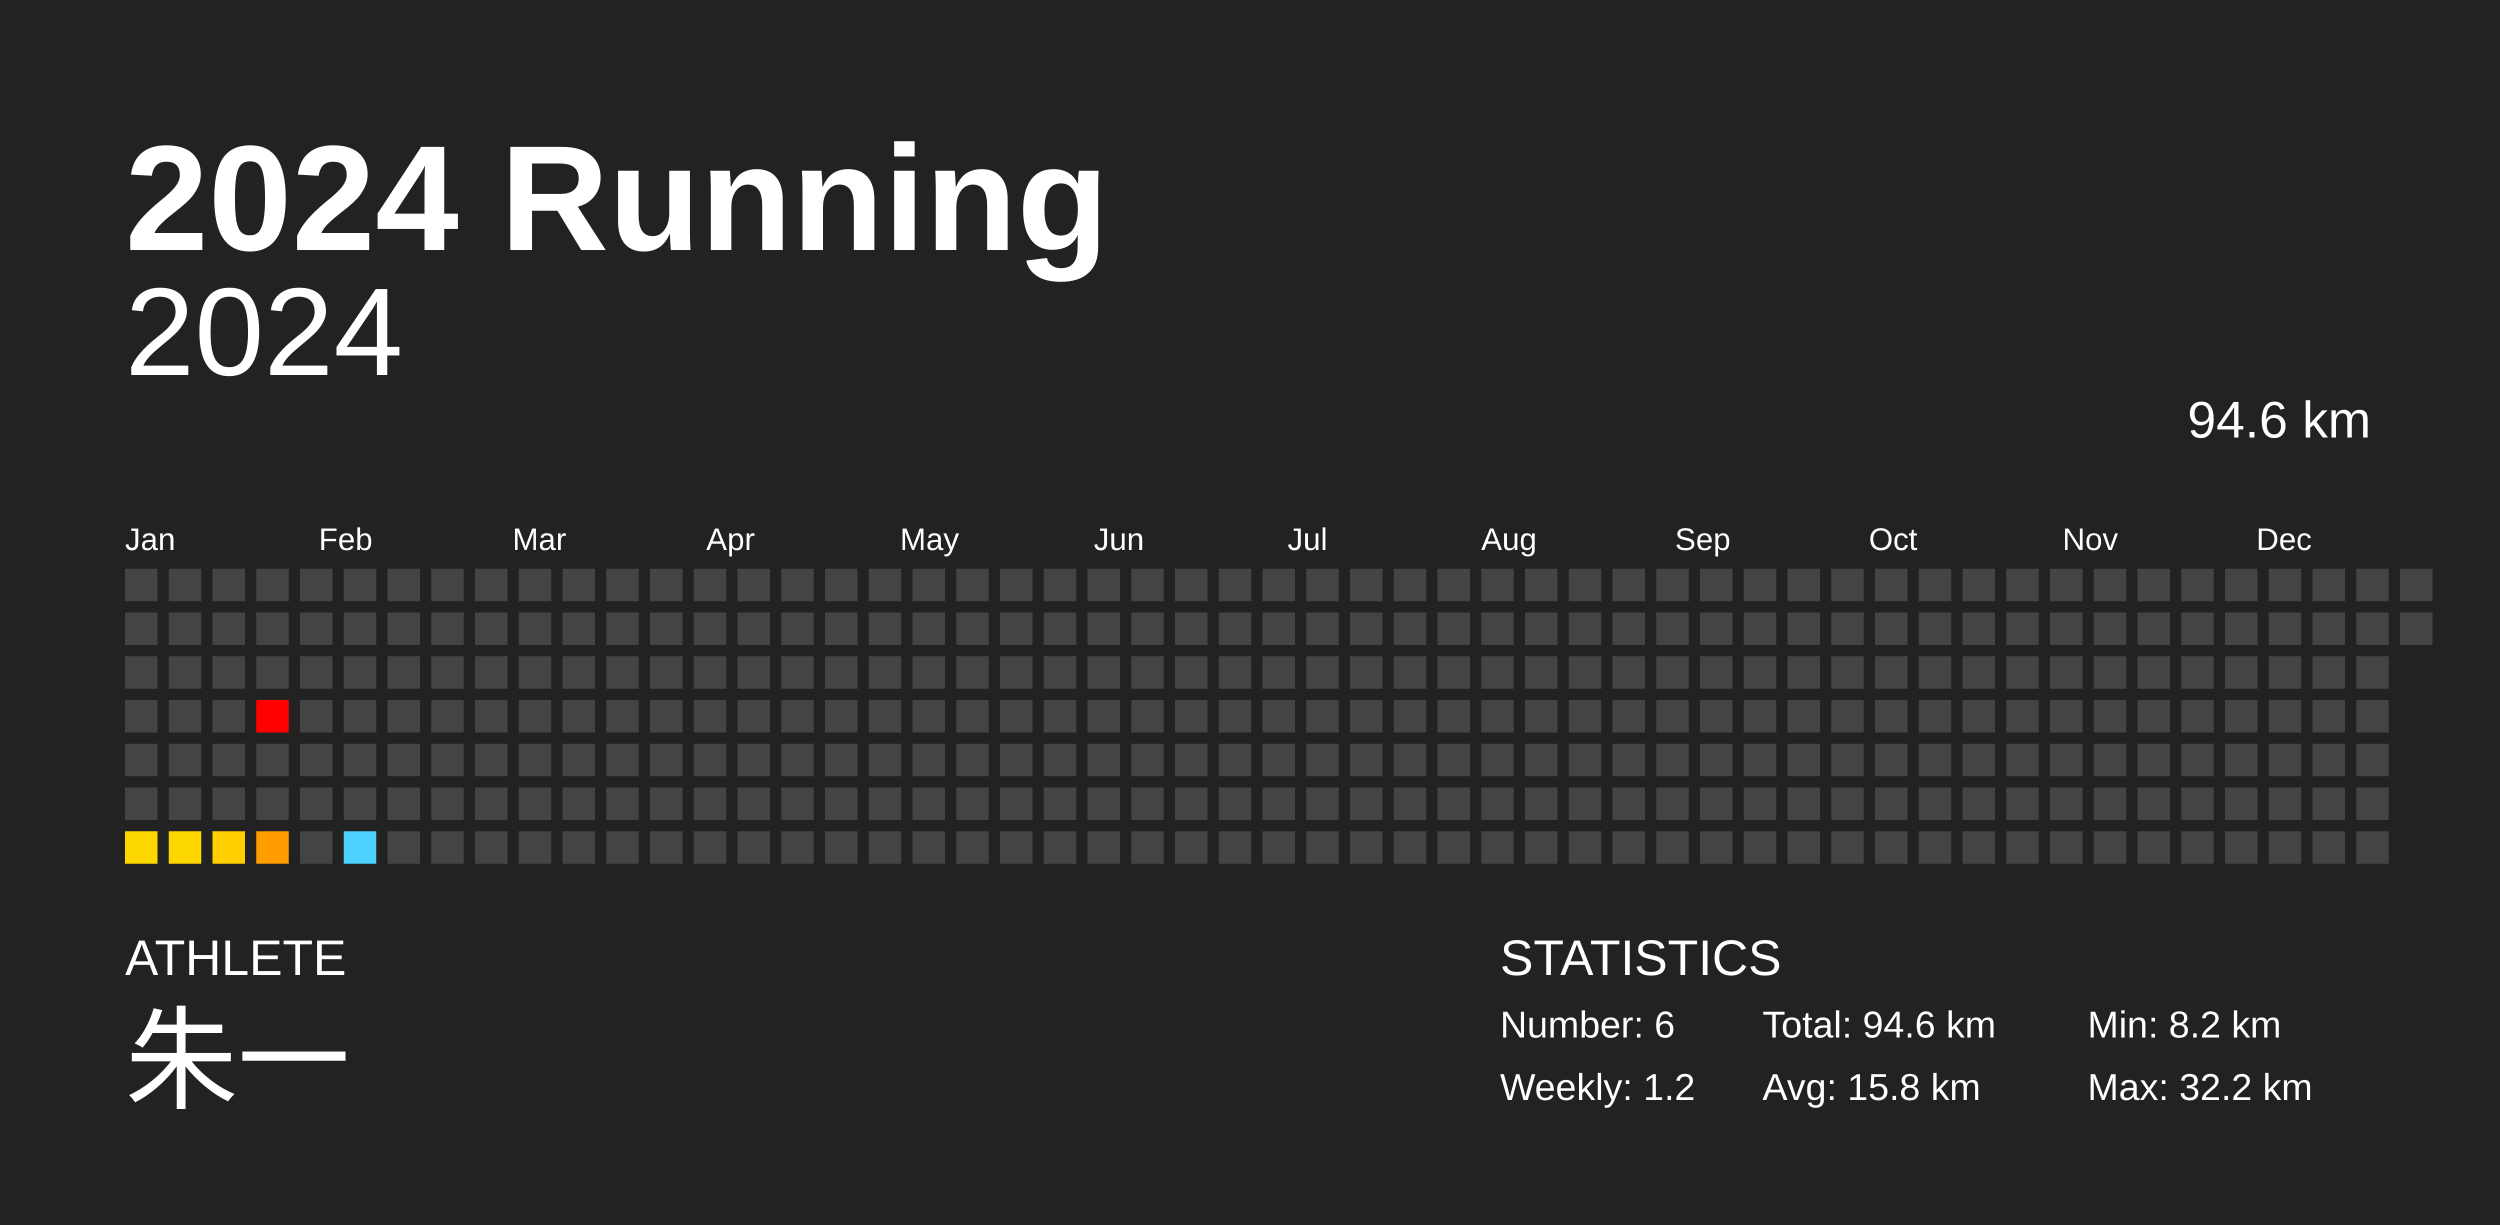
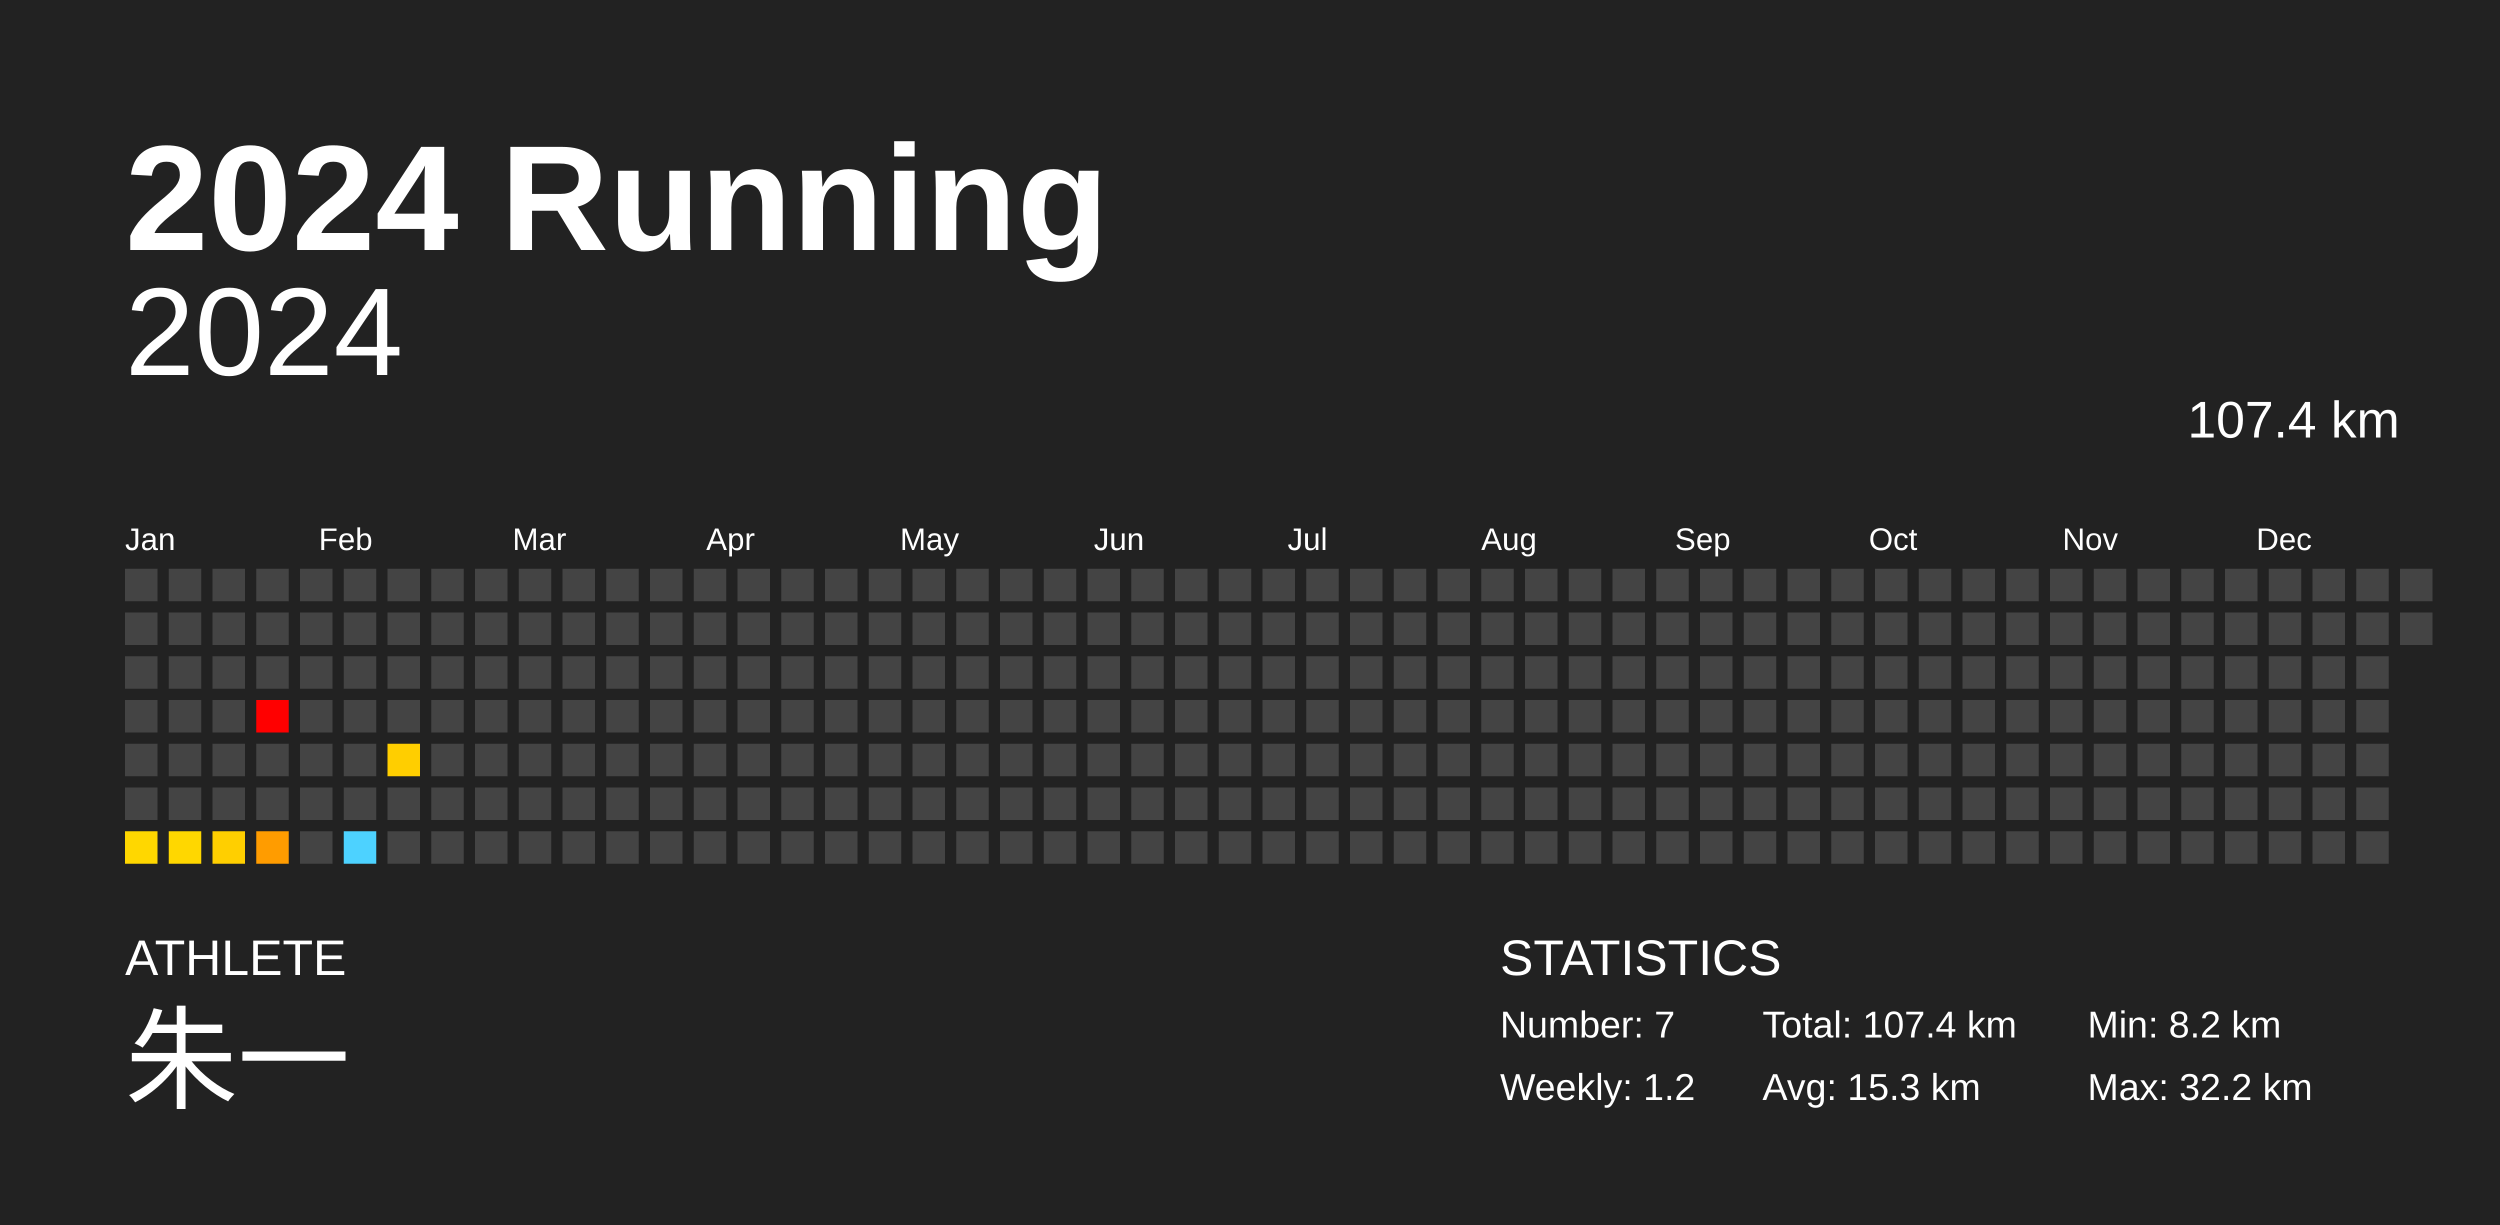
<svg xmlns="http://www.w3.org/2000/svg" baseProfile="full" height="98mm" version="1.1" viewBox="0,0,200,98" width="200mm">
  <defs />
  <rect fill="#222222" height="98" width="200" x="0" y="0" />
  <text fill="#FFFFFF" style="font-size:12px; font-family:Arial; font-weight:bold;" x="10" y="20">2024 Running</text>
  <text fill="#FFFFFF" style="font-size:4px; font-family:Arial" x="10" y="78">ATHLETE</text>
  <text fill="#FFFFFF" style="font-size:9px; font-family:Arial" x="10" y="88">朱一</text>
  <text fill="#FFFFFF" style="font-size:4px; font-family:Arial" x="120" y="78">STATISTICS</text>
-   <text fill="#FFFFFF" style="font-size:3px; font-family:Arial" x="120" y="83">Number: 6</text>
+   <text fill="#FFFFFF" style="font-size:3px; font-family:Arial" x="120" y="83">Number: 7</text>
  <text fill="#FFFFFF" style="font-size:3px; font-family:Arial" x="120" y="88">Weekly: 1.2</text>
-   <text fill="#FFFFFF" style="font-size:3px; font-family:Arial" x="141" y="83">Total: 94.6 km</text>
-   <text fill="#FFFFFF" style="font-size:3px; font-family:Arial" x="141" y="88">Avg: 15.8 km</text>
+   <text fill="#FFFFFF" style="font-size:3px; font-family:Arial" x="141" y="83">Total: 107.4 km</text>
+   <text fill="#FFFFFF" style="font-size:3px; font-family:Arial" x="141" y="88">Avg: 15.3 km</text>
  <text fill="#FFFFFF" style="font-size:3px; font-family:Arial" x="167" y="83">Min: 8.2 km</text>
  <text fill="#FFFFFF" style="font-size:3px; font-family:Arial" x="167" y="88">Max: 32.2 km</text>
  <text alignment-baseline="hanging" fill="#FFFFFF" style="font-size:10.0px; font-family:Arial;" x="10" y="30">2024</text>
-   <text alignment-baseline="hanging" fill="#FFFFFF" style="font-size:4.125px; font-family:Arial;" x="175" y="35">94.6 km</text>
+   <text alignment-baseline="hanging" fill="#FFFFFF" style="font-size:4.125px; font-family:Arial;" x="175" y="35">107.4 km</text>
  <text fill="#FFFFFF" style="font-size:2.5px; font-family:Arial" x="10.0" y="44">Jan</text>
  <text fill="#FFFFFF" style="font-size:2.5px; font-family:Arial" x="25.5" y="44">Feb</text>
  <text fill="#FFFFFF" style="font-size:2.5px; font-family:Arial" x="41.0" y="44">Mar</text>
  <text fill="#FFFFFF" style="font-size:2.5px; font-family:Arial" x="56.5" y="44">Apr</text>
  <text fill="#FFFFFF" style="font-size:2.5px; font-family:Arial" x="72.0" y="44">May</text>
  <text fill="#FFFFFF" style="font-size:2.5px; font-family:Arial" x="87.5" y="44">Jun</text>
  <text fill="#FFFFFF" style="font-size:2.5px; font-family:Arial" x="103.0" y="44">Jul</text>
  <text fill="#FFFFFF" style="font-size:2.5px; font-family:Arial" x="118.5" y="44">Aug</text>
  <text fill="#FFFFFF" style="font-size:2.5px; font-family:Arial" x="134.0" y="44">Sep</text>
  <text fill="#FFFFFF" style="font-size:2.5px; font-family:Arial" x="149.5" y="44">Oct</text>
  <text fill="#FFFFFF" style="font-size:2.5px; font-family:Arial" x="165.0" y="44">Nov</text>
  <text fill="#FFFFFF" style="font-size:2.5px; font-family:Arial" x="180.5" y="44">Dec</text>
  <rect fill="#444444" height="2.6" width="2.6" x="10.0" y="45.5" />
  <rect fill="#444444" height="2.6" width="2.6" x="10.0" y="49.0" />
  <rect fill="#444444" height="2.6" width="2.6" x="10.0" y="52.5" />
  <rect fill="#444444" height="2.6" width="2.6" x="10.0" y="56.0" />
  <rect fill="#444444" height="2.6" width="2.6" x="10.0" y="59.5" />
  <rect fill="#444444" height="2.6" width="2.6" x="10.0" y="63.0" />
  <rect fill="#ffd700" height="2.6" width="2.6" x="10.0" y="66.5" />
  <rect fill="#444444" height="2.6" width="2.6" x="13.5" y="45.5" />
  <rect fill="#444444" height="2.6" width="2.6" x="13.5" y="49.0" />
  <rect fill="#444444" height="2.6" width="2.6" x="13.5" y="52.5" />
  <rect fill="#444444" height="2.6" width="2.6" x="13.5" y="56.0" />
  <rect fill="#444444" height="2.6" width="2.6" x="13.5" y="59.5" />
  <rect fill="#444444" height="2.6" width="2.6" x="13.5" y="63.0" />
  <rect fill="#ffd700" height="2.6" width="2.6" x="13.5" y="66.5" />
  <rect fill="#444444" height="2.6" width="2.6" x="17.0" y="45.5" />
  <rect fill="#444444" height="2.6" width="2.6" x="17.0" y="49.0" />
  <rect fill="#444444" height="2.6" width="2.6" x="17.0" y="52.5" />
  <rect fill="#444444" height="2.6" width="2.6" x="17.0" y="56.0" />
  <rect fill="#444444" height="2.6" width="2.6" x="17.0" y="59.5" />
  <rect fill="#444444" height="2.6" width="2.6" x="17.0" y="63.0" />
  <rect fill="#ffcf00" height="2.6" width="2.6" x="17.0" y="66.5" />
  <rect fill="#444444" height="2.6" width="2.6" x="20.5" y="45.5" />
  <rect fill="#444444" height="2.6" width="2.6" x="20.5" y="49.0" />
  <rect fill="#444444" height="2.6" width="2.6" x="20.5" y="52.5" />
  <rect fill="red" height="2.6" width="2.6" x="20.5" y="56.0" />
  <rect fill="#444444" height="2.6" width="2.6" x="20.5" y="59.5" />
  <rect fill="#444444" height="2.6" width="2.6" x="20.5" y="63.0" />
  <rect fill="#ff9c00" height="2.6" width="2.6" x="20.5" y="66.5" />
  <rect fill="#444444" height="2.6" width="2.6" x="24.0" y="45.5" />
  <rect fill="#444444" height="2.6" width="2.6" x="24.0" y="49.0" />
  <rect fill="#444444" height="2.6" width="2.6" x="24.0" y="52.5" />
  <rect fill="#444444" height="2.6" width="2.6" x="24.0" y="56.0" />
  <rect fill="#444444" height="2.6" width="2.6" x="24.0" y="59.5" />
  <rect fill="#444444" height="2.6" width="2.6" x="24.0" y="63.0" />
  <rect fill="#444444" height="2.6" width="2.6" x="24.0" y="66.5" />
  <rect fill="#444444" height="2.6" width="2.6" x="27.5" y="45.5" />
  <rect fill="#444444" height="2.6" width="2.6" x="27.5" y="49.0" />
  <rect fill="#444444" height="2.6" width="2.6" x="27.5" y="52.5" />
  <rect fill="#444444" height="2.6" width="2.6" x="27.5" y="56.0" />
  <rect fill="#444444" height="2.6" width="2.6" x="27.5" y="59.5" />
  <rect fill="#444444" height="2.6" width="2.6" x="27.5" y="63.0" />
  <rect fill="#4dd2ff" height="2.6" width="2.6" x="27.5" y="66.5" />
  <rect fill="#444444" height="2.6" width="2.6" x="31.0" y="45.5" />
  <rect fill="#444444" height="2.6" width="2.6" x="31.0" y="49.0" />
  <rect fill="#444444" height="2.6" width="2.6" x="31.0" y="52.5" />
  <rect fill="#444444" height="2.6" width="2.6" x="31.0" y="56.0" />
-   <rect fill="#444444" height="2.6" width="2.6" x="31.0" y="59.5" />
+   <rect fill="#ffce00" height="2.6" width="2.6" x="31.0" y="59.5" />
  <rect fill="#444444" height="2.6" width="2.6" x="31.0" y="63.0" />
  <rect fill="#444444" height="2.6" width="2.6" x="31.0" y="66.5" />
  <rect fill="#444444" height="2.6" width="2.6" x="34.5" y="45.5" />
  <rect fill="#444444" height="2.6" width="2.6" x="34.5" y="49.0" />
  <rect fill="#444444" height="2.6" width="2.6" x="34.5" y="52.5" />
  <rect fill="#444444" height="2.6" width="2.6" x="34.5" y="56.0" />
  <rect fill="#444444" height="2.6" width="2.6" x="34.5" y="59.5" />
  <rect fill="#444444" height="2.6" width="2.6" x="34.5" y="63.0" />
  <rect fill="#444444" height="2.6" width="2.6" x="34.5" y="66.5" />
  <rect fill="#444444" height="2.6" width="2.6" x="38.0" y="45.5" />
  <rect fill="#444444" height="2.6" width="2.6" x="38.0" y="49.0" />
  <rect fill="#444444" height="2.6" width="2.6" x="38.0" y="52.5" />
  <rect fill="#444444" height="2.6" width="2.6" x="38.0" y="56.0" />
  <rect fill="#444444" height="2.6" width="2.6" x="38.0" y="59.5" />
  <rect fill="#444444" height="2.6" width="2.6" x="38.0" y="63.0" />
  <rect fill="#444444" height="2.6" width="2.6" x="38.0" y="66.5" />
  <rect fill="#444444" height="2.6" width="2.6" x="41.5" y="45.5" />
  <rect fill="#444444" height="2.6" width="2.6" x="41.5" y="49.0" />
  <rect fill="#444444" height="2.6" width="2.6" x="41.5" y="52.5" />
  <rect fill="#444444" height="2.6" width="2.6" x="41.5" y="56.0" />
  <rect fill="#444444" height="2.6" width="2.6" x="41.5" y="59.5" />
  <rect fill="#444444" height="2.6" width="2.6" x="41.5" y="63.0" />
  <rect fill="#444444" height="2.6" width="2.6" x="41.5" y="66.5" />
  <rect fill="#444444" height="2.6" width="2.6" x="45.0" y="45.5" />
  <rect fill="#444444" height="2.6" width="2.6" x="45.0" y="49.0" />
  <rect fill="#444444" height="2.6" width="2.6" x="45.0" y="52.5" />
  <rect fill="#444444" height="2.6" width="2.6" x="45.0" y="56.0" />
  <rect fill="#444444" height="2.6" width="2.6" x="45.0" y="59.5" />
  <rect fill="#444444" height="2.6" width="2.6" x="45.0" y="63.0" />
  <rect fill="#444444" height="2.6" width="2.6" x="45.0" y="66.5" />
  <rect fill="#444444" height="2.6" width="2.6" x="48.5" y="45.5" />
  <rect fill="#444444" height="2.6" width="2.6" x="48.5" y="49.0" />
  <rect fill="#444444" height="2.6" width="2.6" x="48.5" y="52.5" />
  <rect fill="#444444" height="2.6" width="2.6" x="48.5" y="56.0" />
  <rect fill="#444444" height="2.6" width="2.6" x="48.5" y="59.5" />
  <rect fill="#444444" height="2.6" width="2.6" x="48.5" y="63.0" />
  <rect fill="#444444" height="2.6" width="2.6" x="48.5" y="66.5" />
  <rect fill="#444444" height="2.6" width="2.6" x="52.0" y="45.5" />
  <rect fill="#444444" height="2.6" width="2.6" x="52.0" y="49.0" />
  <rect fill="#444444" height="2.6" width="2.6" x="52.0" y="52.5" />
  <rect fill="#444444" height="2.6" width="2.6" x="52.0" y="56.0" />
  <rect fill="#444444" height="2.6" width="2.6" x="52.0" y="59.5" />
  <rect fill="#444444" height="2.6" width="2.6" x="52.0" y="63.0" />
  <rect fill="#444444" height="2.6" width="2.6" x="52.0" y="66.5" />
  <rect fill="#444444" height="2.6" width="2.6" x="55.5" y="45.5" />
  <rect fill="#444444" height="2.6" width="2.6" x="55.5" y="49.0" />
  <rect fill="#444444" height="2.6" width="2.6" x="55.5" y="52.5" />
  <rect fill="#444444" height="2.6" width="2.6" x="55.5" y="56.0" />
  <rect fill="#444444" height="2.6" width="2.6" x="55.5" y="59.5" />
  <rect fill="#444444" height="2.6" width="2.6" x="55.5" y="63.0" />
  <rect fill="#444444" height="2.6" width="2.6" x="55.5" y="66.5" />
  <rect fill="#444444" height="2.6" width="2.6" x="59.0" y="45.5" />
  <rect fill="#444444" height="2.6" width="2.6" x="59.0" y="49.0" />
  <rect fill="#444444" height="2.6" width="2.6" x="59.0" y="52.5" />
  <rect fill="#444444" height="2.6" width="2.6" x="59.0" y="56.0" />
  <rect fill="#444444" height="2.6" width="2.6" x="59.0" y="59.5" />
  <rect fill="#444444" height="2.6" width="2.6" x="59.0" y="63.0" />
  <rect fill="#444444" height="2.6" width="2.6" x="59.0" y="66.5" />
  <rect fill="#444444" height="2.6" width="2.6" x="62.5" y="45.5" />
  <rect fill="#444444" height="2.6" width="2.6" x="62.5" y="49.0" />
  <rect fill="#444444" height="2.6" width="2.6" x="62.5" y="52.5" />
  <rect fill="#444444" height="2.6" width="2.6" x="62.5" y="56.0" />
  <rect fill="#444444" height="2.6" width="2.6" x="62.5" y="59.5" />
  <rect fill="#444444" height="2.6" width="2.6" x="62.5" y="63.0" />
  <rect fill="#444444" height="2.6" width="2.6" x="62.5" y="66.5" />
  <rect fill="#444444" height="2.6" width="2.6" x="66.0" y="45.5" />
  <rect fill="#444444" height="2.6" width="2.6" x="66.0" y="49.0" />
  <rect fill="#444444" height="2.6" width="2.6" x="66.0" y="52.5" />
  <rect fill="#444444" height="2.6" width="2.6" x="66.0" y="56.0" />
  <rect fill="#444444" height="2.6" width="2.6" x="66.0" y="59.5" />
  <rect fill="#444444" height="2.6" width="2.6" x="66.0" y="63.0" />
  <rect fill="#444444" height="2.6" width="2.6" x="66.0" y="66.5" />
  <rect fill="#444444" height="2.6" width="2.6" x="69.5" y="45.5" />
  <rect fill="#444444" height="2.6" width="2.6" x="69.5" y="49.0" />
  <rect fill="#444444" height="2.6" width="2.6" x="69.5" y="52.5" />
  <rect fill="#444444" height="2.6" width="2.6" x="69.5" y="56.0" />
  <rect fill="#444444" height="2.6" width="2.6" x="69.5" y="59.5" />
  <rect fill="#444444" height="2.6" width="2.6" x="69.5" y="63.0" />
  <rect fill="#444444" height="2.6" width="2.6" x="69.5" y="66.5" />
  <rect fill="#444444" height="2.6" width="2.6" x="73.0" y="45.5" />
  <rect fill="#444444" height="2.6" width="2.6" x="73.0" y="49.0" />
  <rect fill="#444444" height="2.6" width="2.6" x="73.0" y="52.5" />
  <rect fill="#444444" height="2.6" width="2.6" x="73.0" y="56.0" />
  <rect fill="#444444" height="2.6" width="2.6" x="73.0" y="59.5" />
  <rect fill="#444444" height="2.6" width="2.6" x="73.0" y="63.0" />
  <rect fill="#444444" height="2.6" width="2.6" x="73.0" y="66.5" />
  <rect fill="#444444" height="2.6" width="2.6" x="76.5" y="45.5" />
  <rect fill="#444444" height="2.6" width="2.6" x="76.5" y="49.0" />
  <rect fill="#444444" height="2.6" width="2.6" x="76.5" y="52.5" />
  <rect fill="#444444" height="2.6" width="2.6" x="76.5" y="56.0" />
  <rect fill="#444444" height="2.6" width="2.6" x="76.5" y="59.5" />
  <rect fill="#444444" height="2.6" width="2.6" x="76.5" y="63.0" />
  <rect fill="#444444" height="2.6" width="2.6" x="76.5" y="66.5" />
  <rect fill="#444444" height="2.6" width="2.6" x="80.0" y="45.5" />
  <rect fill="#444444" height="2.6" width="2.6" x="80.0" y="49.0" />
  <rect fill="#444444" height="2.6" width="2.6" x="80.0" y="52.5" />
  <rect fill="#444444" height="2.6" width="2.6" x="80.0" y="56.0" />
  <rect fill="#444444" height="2.6" width="2.6" x="80.0" y="59.5" />
  <rect fill="#444444" height="2.6" width="2.6" x="80.0" y="63.0" />
  <rect fill="#444444" height="2.6" width="2.6" x="80.0" y="66.5" />
  <rect fill="#444444" height="2.6" width="2.6" x="83.5" y="45.5" />
  <rect fill="#444444" height="2.6" width="2.6" x="83.5" y="49.0" />
  <rect fill="#444444" height="2.6" width="2.6" x="83.5" y="52.5" />
  <rect fill="#444444" height="2.6" width="2.6" x="83.5" y="56.0" />
  <rect fill="#444444" height="2.6" width="2.6" x="83.5" y="59.5" />
  <rect fill="#444444" height="2.6" width="2.6" x="83.5" y="63.0" />
  <rect fill="#444444" height="2.6" width="2.6" x="83.5" y="66.5" />
  <rect fill="#444444" height="2.6" width="2.6" x="87.0" y="45.5" />
  <rect fill="#444444" height="2.6" width="2.6" x="87.0" y="49.0" />
  <rect fill="#444444" height="2.6" width="2.6" x="87.0" y="52.5" />
  <rect fill="#444444" height="2.6" width="2.6" x="87.0" y="56.0" />
  <rect fill="#444444" height="2.6" width="2.6" x="87.0" y="59.5" />
  <rect fill="#444444" height="2.6" width="2.6" x="87.0" y="63.0" />
  <rect fill="#444444" height="2.6" width="2.6" x="87.0" y="66.5" />
  <rect fill="#444444" height="2.6" width="2.6" x="90.5" y="45.5" />
  <rect fill="#444444" height="2.6" width="2.6" x="90.5" y="49.0" />
  <rect fill="#444444" height="2.6" width="2.6" x="90.5" y="52.5" />
  <rect fill="#444444" height="2.6" width="2.6" x="90.5" y="56.0" />
  <rect fill="#444444" height="2.6" width="2.6" x="90.5" y="59.5" />
  <rect fill="#444444" height="2.6" width="2.6" x="90.5" y="63.0" />
  <rect fill="#444444" height="2.6" width="2.6" x="90.5" y="66.5" />
  <rect fill="#444444" height="2.6" width="2.6" x="94.0" y="45.5" />
  <rect fill="#444444" height="2.6" width="2.6" x="94.0" y="49.0" />
  <rect fill="#444444" height="2.6" width="2.6" x="94.0" y="52.5" />
  <rect fill="#444444" height="2.6" width="2.6" x="94.0" y="56.0" />
  <rect fill="#444444" height="2.6" width="2.6" x="94.0" y="59.5" />
  <rect fill="#444444" height="2.6" width="2.6" x="94.0" y="63.0" />
  <rect fill="#444444" height="2.6" width="2.6" x="94.0" y="66.5" />
  <rect fill="#444444" height="2.6" width="2.6" x="97.5" y="45.5" />
  <rect fill="#444444" height="2.6" width="2.6" x="97.5" y="49.0" />
  <rect fill="#444444" height="2.6" width="2.6" x="97.5" y="52.5" />
  <rect fill="#444444" height="2.6" width="2.6" x="97.5" y="56.0" />
  <rect fill="#444444" height="2.6" width="2.6" x="97.5" y="59.5" />
  <rect fill="#444444" height="2.6" width="2.6" x="97.5" y="63.0" />
  <rect fill="#444444" height="2.6" width="2.6" x="97.5" y="66.5" />
  <rect fill="#444444" height="2.6" width="2.6" x="101.0" y="45.5" />
  <rect fill="#444444" height="2.6" width="2.6" x="101.0" y="49.0" />
  <rect fill="#444444" height="2.6" width="2.6" x="101.0" y="52.5" />
  <rect fill="#444444" height="2.6" width="2.6" x="101.0" y="56.0" />
  <rect fill="#444444" height="2.6" width="2.6" x="101.0" y="59.5" />
  <rect fill="#444444" height="2.6" width="2.6" x="101.0" y="63.0" />
  <rect fill="#444444" height="2.6" width="2.6" x="101.0" y="66.5" />
  <rect fill="#444444" height="2.6" width="2.6" x="104.5" y="45.5" />
  <rect fill="#444444" height="2.6" width="2.6" x="104.5" y="49.0" />
  <rect fill="#444444" height="2.6" width="2.6" x="104.5" y="52.5" />
  <rect fill="#444444" height="2.6" width="2.6" x="104.5" y="56.0" />
  <rect fill="#444444" height="2.6" width="2.6" x="104.5" y="59.5" />
  <rect fill="#444444" height="2.6" width="2.6" x="104.5" y="63.0" />
  <rect fill="#444444" height="2.6" width="2.6" x="104.5" y="66.5" />
  <rect fill="#444444" height="2.6" width="2.6" x="108.0" y="45.5" />
  <rect fill="#444444" height="2.6" width="2.6" x="108.0" y="49.0" />
  <rect fill="#444444" height="2.6" width="2.6" x="108.0" y="52.5" />
  <rect fill="#444444" height="2.6" width="2.6" x="108.0" y="56.0" />
  <rect fill="#444444" height="2.6" width="2.6" x="108.0" y="59.5" />
  <rect fill="#444444" height="2.6" width="2.6" x="108.0" y="63.0" />
  <rect fill="#444444" height="2.6" width="2.6" x="108.0" y="66.5" />
  <rect fill="#444444" height="2.6" width="2.6" x="111.5" y="45.5" />
  <rect fill="#444444" height="2.6" width="2.6" x="111.5" y="49.0" />
  <rect fill="#444444" height="2.6" width="2.6" x="111.5" y="52.5" />
  <rect fill="#444444" height="2.6" width="2.6" x="111.5" y="56.0" />
  <rect fill="#444444" height="2.6" width="2.6" x="111.5" y="59.5" />
  <rect fill="#444444" height="2.6" width="2.6" x="111.5" y="63.0" />
  <rect fill="#444444" height="2.6" width="2.6" x="111.5" y="66.5" />
  <rect fill="#444444" height="2.6" width="2.6" x="115.0" y="45.5" />
  <rect fill="#444444" height="2.6" width="2.6" x="115.0" y="49.0" />
  <rect fill="#444444" height="2.6" width="2.6" x="115.0" y="52.5" />
  <rect fill="#444444" height="2.6" width="2.6" x="115.0" y="56.0" />
  <rect fill="#444444" height="2.6" width="2.6" x="115.0" y="59.5" />
  <rect fill="#444444" height="2.6" width="2.6" x="115.0" y="63.0" />
  <rect fill="#444444" height="2.6" width="2.6" x="115.0" y="66.5" />
  <rect fill="#444444" height="2.6" width="2.6" x="118.5" y="45.5" />
  <rect fill="#444444" height="2.6" width="2.6" x="118.5" y="49.0" />
  <rect fill="#444444" height="2.6" width="2.6" x="118.5" y="52.5" />
  <rect fill="#444444" height="2.6" width="2.6" x="118.5" y="56.0" />
  <rect fill="#444444" height="2.6" width="2.6" x="118.5" y="59.5" />
  <rect fill="#444444" height="2.6" width="2.6" x="118.5" y="63.0" />
  <rect fill="#444444" height="2.6" width="2.6" x="118.5" y="66.5" />
  <rect fill="#444444" height="2.6" width="2.6" x="122.0" y="45.5" />
  <rect fill="#444444" height="2.6" width="2.6" x="122.0" y="49.0" />
  <rect fill="#444444" height="2.6" width="2.6" x="122.0" y="52.5" />
  <rect fill="#444444" height="2.6" width="2.6" x="122.0" y="56.0" />
  <rect fill="#444444" height="2.6" width="2.6" x="122.0" y="59.5" />
  <rect fill="#444444" height="2.6" width="2.6" x="122.0" y="63.0" />
  <rect fill="#444444" height="2.6" width="2.6" x="122.0" y="66.5" />
  <rect fill="#444444" height="2.6" width="2.6" x="125.5" y="45.5" />
  <rect fill="#444444" height="2.6" width="2.6" x="125.5" y="49.0" />
  <rect fill="#444444" height="2.6" width="2.6" x="125.5" y="52.5" />
  <rect fill="#444444" height="2.6" width="2.6" x="125.5" y="56.0" />
  <rect fill="#444444" height="2.6" width="2.6" x="125.5" y="59.5" />
  <rect fill="#444444" height="2.6" width="2.6" x="125.5" y="63.0" />
  <rect fill="#444444" height="2.6" width="2.6" x="125.5" y="66.5" />
  <rect fill="#444444" height="2.6" width="2.6" x="129.0" y="45.5" />
  <rect fill="#444444" height="2.6" width="2.6" x="129.0" y="49.0" />
  <rect fill="#444444" height="2.6" width="2.6" x="129.0" y="52.5" />
  <rect fill="#444444" height="2.6" width="2.6" x="129.0" y="56.0" />
  <rect fill="#444444" height="2.6" width="2.6" x="129.0" y="59.5" />
  <rect fill="#444444" height="2.6" width="2.6" x="129.0" y="63.0" />
  <rect fill="#444444" height="2.6" width="2.6" x="129.0" y="66.5" />
  <rect fill="#444444" height="2.6" width="2.6" x="132.5" y="45.5" />
  <rect fill="#444444" height="2.6" width="2.6" x="132.5" y="49.0" />
  <rect fill="#444444" height="2.6" width="2.6" x="132.5" y="52.5" />
  <rect fill="#444444" height="2.6" width="2.6" x="132.5" y="56.0" />
  <rect fill="#444444" height="2.6" width="2.6" x="132.5" y="59.5" />
  <rect fill="#444444" height="2.6" width="2.6" x="132.5" y="63.0" />
  <rect fill="#444444" height="2.6" width="2.6" x="132.5" y="66.5" />
  <rect fill="#444444" height="2.6" width="2.6" x="136.0" y="45.5" />
  <rect fill="#444444" height="2.6" width="2.6" x="136.0" y="49.0" />
  <rect fill="#444444" height="2.6" width="2.6" x="136.0" y="52.5" />
  <rect fill="#444444" height="2.6" width="2.6" x="136.0" y="56.0" />
  <rect fill="#444444" height="2.6" width="2.6" x="136.0" y="59.5" />
  <rect fill="#444444" height="2.6" width="2.6" x="136.0" y="63.0" />
  <rect fill="#444444" height="2.6" width="2.6" x="136.0" y="66.5" />
  <rect fill="#444444" height="2.6" width="2.6" x="139.5" y="45.5" />
  <rect fill="#444444" height="2.6" width="2.6" x="139.5" y="49.0" />
  <rect fill="#444444" height="2.6" width="2.6" x="139.5" y="52.5" />
  <rect fill="#444444" height="2.6" width="2.6" x="139.5" y="56.0" />
  <rect fill="#444444" height="2.6" width="2.6" x="139.5" y="59.5" />
  <rect fill="#444444" height="2.6" width="2.6" x="139.5" y="63.0" />
  <rect fill="#444444" height="2.6" width="2.6" x="139.5" y="66.5" />
  <rect fill="#444444" height="2.6" width="2.6" x="143.0" y="45.5" />
  <rect fill="#444444" height="2.6" width="2.6" x="143.0" y="49.0" />
  <rect fill="#444444" height="2.6" width="2.6" x="143.0" y="52.5" />
  <rect fill="#444444" height="2.6" width="2.6" x="143.0" y="56.0" />
  <rect fill="#444444" height="2.6" width="2.6" x="143.0" y="59.5" />
  <rect fill="#444444" height="2.6" width="2.6" x="143.0" y="63.0" />
  <rect fill="#444444" height="2.6" width="2.6" x="143.0" y="66.5" />
  <rect fill="#444444" height="2.6" width="2.6" x="146.5" y="45.5" />
  <rect fill="#444444" height="2.6" width="2.6" x="146.5" y="49.0" />
  <rect fill="#444444" height="2.6" width="2.6" x="146.5" y="52.5" />
  <rect fill="#444444" height="2.6" width="2.6" x="146.5" y="56.0" />
  <rect fill="#444444" height="2.6" width="2.6" x="146.5" y="59.5" />
  <rect fill="#444444" height="2.6" width="2.6" x="146.5" y="63.0" />
  <rect fill="#444444" height="2.6" width="2.6" x="146.5" y="66.5" />
  <rect fill="#444444" height="2.6" width="2.6" x="150.0" y="45.5" />
  <rect fill="#444444" height="2.6" width="2.6" x="150.0" y="49.0" />
  <rect fill="#444444" height="2.6" width="2.6" x="150.0" y="52.5" />
  <rect fill="#444444" height="2.6" width="2.6" x="150.0" y="56.0" />
  <rect fill="#444444" height="2.6" width="2.6" x="150.0" y="59.5" />
  <rect fill="#444444" height="2.6" width="2.6" x="150.0" y="63.0" />
  <rect fill="#444444" height="2.6" width="2.6" x="150.0" y="66.5" />
  <rect fill="#444444" height="2.6" width="2.6" x="153.5" y="45.5" />
  <rect fill="#444444" height="2.6" width="2.6" x="153.5" y="49.0" />
  <rect fill="#444444" height="2.6" width="2.6" x="153.5" y="52.5" />
  <rect fill="#444444" height="2.6" width="2.6" x="153.5" y="56.0" />
  <rect fill="#444444" height="2.6" width="2.6" x="153.5" y="59.5" />
  <rect fill="#444444" height="2.6" width="2.6" x="153.5" y="63.0" />
  <rect fill="#444444" height="2.6" width="2.6" x="153.5" y="66.5" />
  <rect fill="#444444" height="2.6" width="2.6" x="157.0" y="45.5" />
  <rect fill="#444444" height="2.6" width="2.6" x="157.0" y="49.0" />
  <rect fill="#444444" height="2.6" width="2.6" x="157.0" y="52.5" />
  <rect fill="#444444" height="2.6" width="2.6" x="157.0" y="56.0" />
  <rect fill="#444444" height="2.6" width="2.6" x="157.0" y="59.5" />
  <rect fill="#444444" height="2.6" width="2.6" x="157.0" y="63.0" />
  <rect fill="#444444" height="2.6" width="2.6" x="157.0" y="66.5" />
  <rect fill="#444444" height="2.6" width="2.6" x="160.5" y="45.5" />
  <rect fill="#444444" height="2.6" width="2.6" x="160.5" y="49.0" />
  <rect fill="#444444" height="2.6" width="2.6" x="160.5" y="52.5" />
  <rect fill="#444444" height="2.6" width="2.6" x="160.5" y="56.0" />
  <rect fill="#444444" height="2.6" width="2.6" x="160.5" y="59.5" />
  <rect fill="#444444" height="2.6" width="2.6" x="160.5" y="63.0" />
  <rect fill="#444444" height="2.6" width="2.6" x="160.5" y="66.5" />
  <rect fill="#444444" height="2.6" width="2.6" x="164.0" y="45.5" />
  <rect fill="#444444" height="2.6" width="2.6" x="164.0" y="49.0" />
  <rect fill="#444444" height="2.6" width="2.6" x="164.0" y="52.5" />
  <rect fill="#444444" height="2.6" width="2.6" x="164.0" y="56.0" />
  <rect fill="#444444" height="2.6" width="2.6" x="164.0" y="59.5" />
  <rect fill="#444444" height="2.6" width="2.6" x="164.0" y="63.0" />
  <rect fill="#444444" height="2.6" width="2.6" x="164.0" y="66.5" />
  <rect fill="#444444" height="2.6" width="2.6" x="167.5" y="45.5" />
  <rect fill="#444444" height="2.6" width="2.6" x="167.5" y="49.0" />
  <rect fill="#444444" height="2.6" width="2.6" x="167.5" y="52.5" />
  <rect fill="#444444" height="2.6" width="2.6" x="167.5" y="56.0" />
  <rect fill="#444444" height="2.6" width="2.6" x="167.5" y="59.5" />
  <rect fill="#444444" height="2.6" width="2.6" x="167.5" y="63.0" />
  <rect fill="#444444" height="2.6" width="2.6" x="167.5" y="66.5" />
  <rect fill="#444444" height="2.6" width="2.6" x="171.0" y="45.5" />
  <rect fill="#444444" height="2.6" width="2.6" x="171.0" y="49.0" />
  <rect fill="#444444" height="2.6" width="2.6" x="171.0" y="52.5" />
  <rect fill="#444444" height="2.6" width="2.6" x="171.0" y="56.0" />
  <rect fill="#444444" height="2.6" width="2.6" x="171.0" y="59.5" />
  <rect fill="#444444" height="2.6" width="2.6" x="171.0" y="63.0" />
  <rect fill="#444444" height="2.6" width="2.6" x="171.0" y="66.5" />
  <rect fill="#444444" height="2.6" width="2.6" x="174.5" y="45.5" />
  <rect fill="#444444" height="2.6" width="2.6" x="174.5" y="49.0" />
  <rect fill="#444444" height="2.6" width="2.6" x="174.5" y="52.5" />
  <rect fill="#444444" height="2.6" width="2.6" x="174.5" y="56.0" />
  <rect fill="#444444" height="2.6" width="2.6" x="174.5" y="59.5" />
  <rect fill="#444444" height="2.6" width="2.6" x="174.5" y="63.0" />
  <rect fill="#444444" height="2.6" width="2.6" x="174.5" y="66.5" />
  <rect fill="#444444" height="2.6" width="2.6" x="178.0" y="45.5" />
  <rect fill="#444444" height="2.6" width="2.6" x="178.0" y="49.0" />
  <rect fill="#444444" height="2.6" width="2.6" x="178.0" y="52.5" />
  <rect fill="#444444" height="2.6" width="2.6" x="178.0" y="56.0" />
  <rect fill="#444444" height="2.6" width="2.6" x="178.0" y="59.5" />
  <rect fill="#444444" height="2.6" width="2.6" x="178.0" y="63.0" />
  <rect fill="#444444" height="2.6" width="2.6" x="178.0" y="66.5" />
  <rect fill="#444444" height="2.6" width="2.6" x="181.5" y="45.5" />
  <rect fill="#444444" height="2.6" width="2.6" x="181.5" y="49.0" />
  <rect fill="#444444" height="2.6" width="2.6" x="181.5" y="52.5" />
  <rect fill="#444444" height="2.6" width="2.6" x="181.5" y="56.0" />
  <rect fill="#444444" height="2.6" width="2.6" x="181.5" y="59.5" />
  <rect fill="#444444" height="2.6" width="2.6" x="181.5" y="63.0" />
  <rect fill="#444444" height="2.6" width="2.6" x="181.5" y="66.5" />
  <rect fill="#444444" height="2.6" width="2.6" x="185.0" y="45.5" />
  <rect fill="#444444" height="2.6" width="2.6" x="185.0" y="49.0" />
  <rect fill="#444444" height="2.6" width="2.6" x="185.0" y="52.5" />
  <rect fill="#444444" height="2.6" width="2.6" x="185.0" y="56.0" />
  <rect fill="#444444" height="2.6" width="2.6" x="185.0" y="59.5" />
  <rect fill="#444444" height="2.6" width="2.6" x="185.0" y="63.0" />
  <rect fill="#444444" height="2.6" width="2.6" x="185.0" y="66.5" />
  <rect fill="#444444" height="2.6" width="2.6" x="188.5" y="45.5" />
  <rect fill="#444444" height="2.6" width="2.6" x="188.5" y="49.0" />
  <rect fill="#444444" height="2.6" width="2.6" x="188.5" y="52.5" />
  <rect fill="#444444" height="2.6" width="2.6" x="188.5" y="56.0" />
  <rect fill="#444444" height="2.6" width="2.6" x="188.5" y="59.5" />
  <rect fill="#444444" height="2.6" width="2.6" x="188.5" y="63.0" />
  <rect fill="#444444" height="2.6" width="2.6" x="188.5" y="66.5" />
  <rect fill="#444444" height="2.6" width="2.6" x="192.0" y="45.5" />
  <rect fill="#444444" height="2.6" width="2.6" x="192.0" y="49.0" />
</svg>
